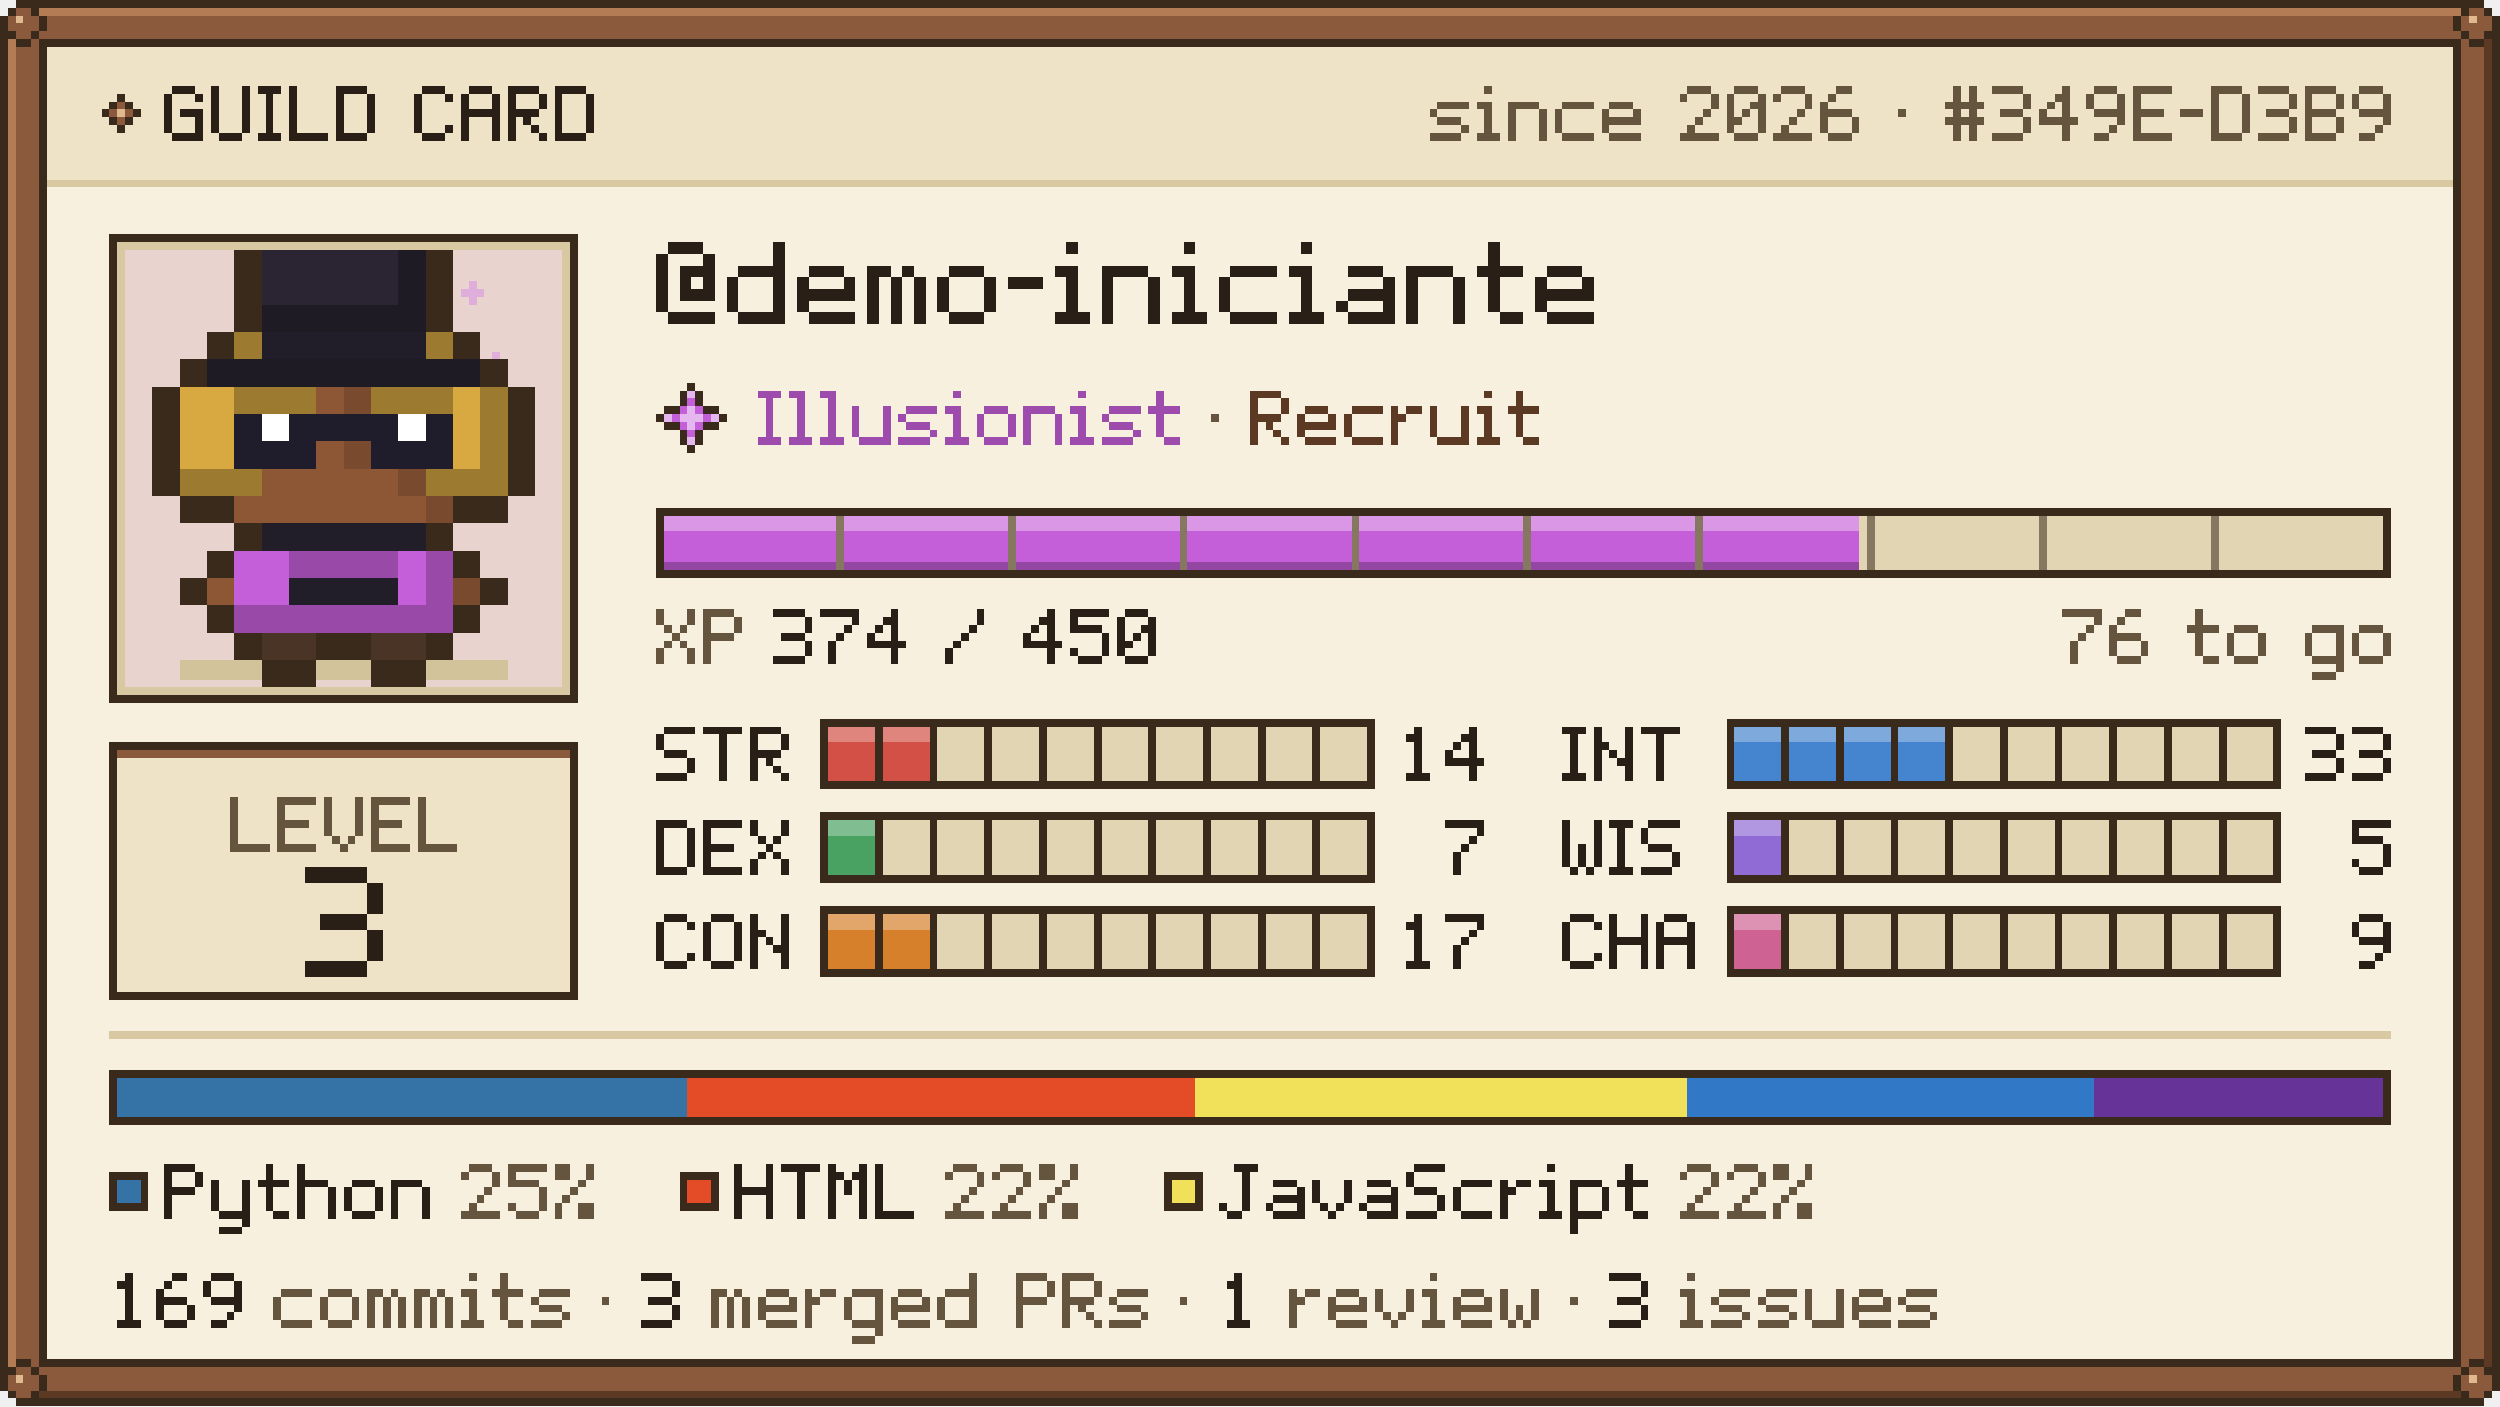
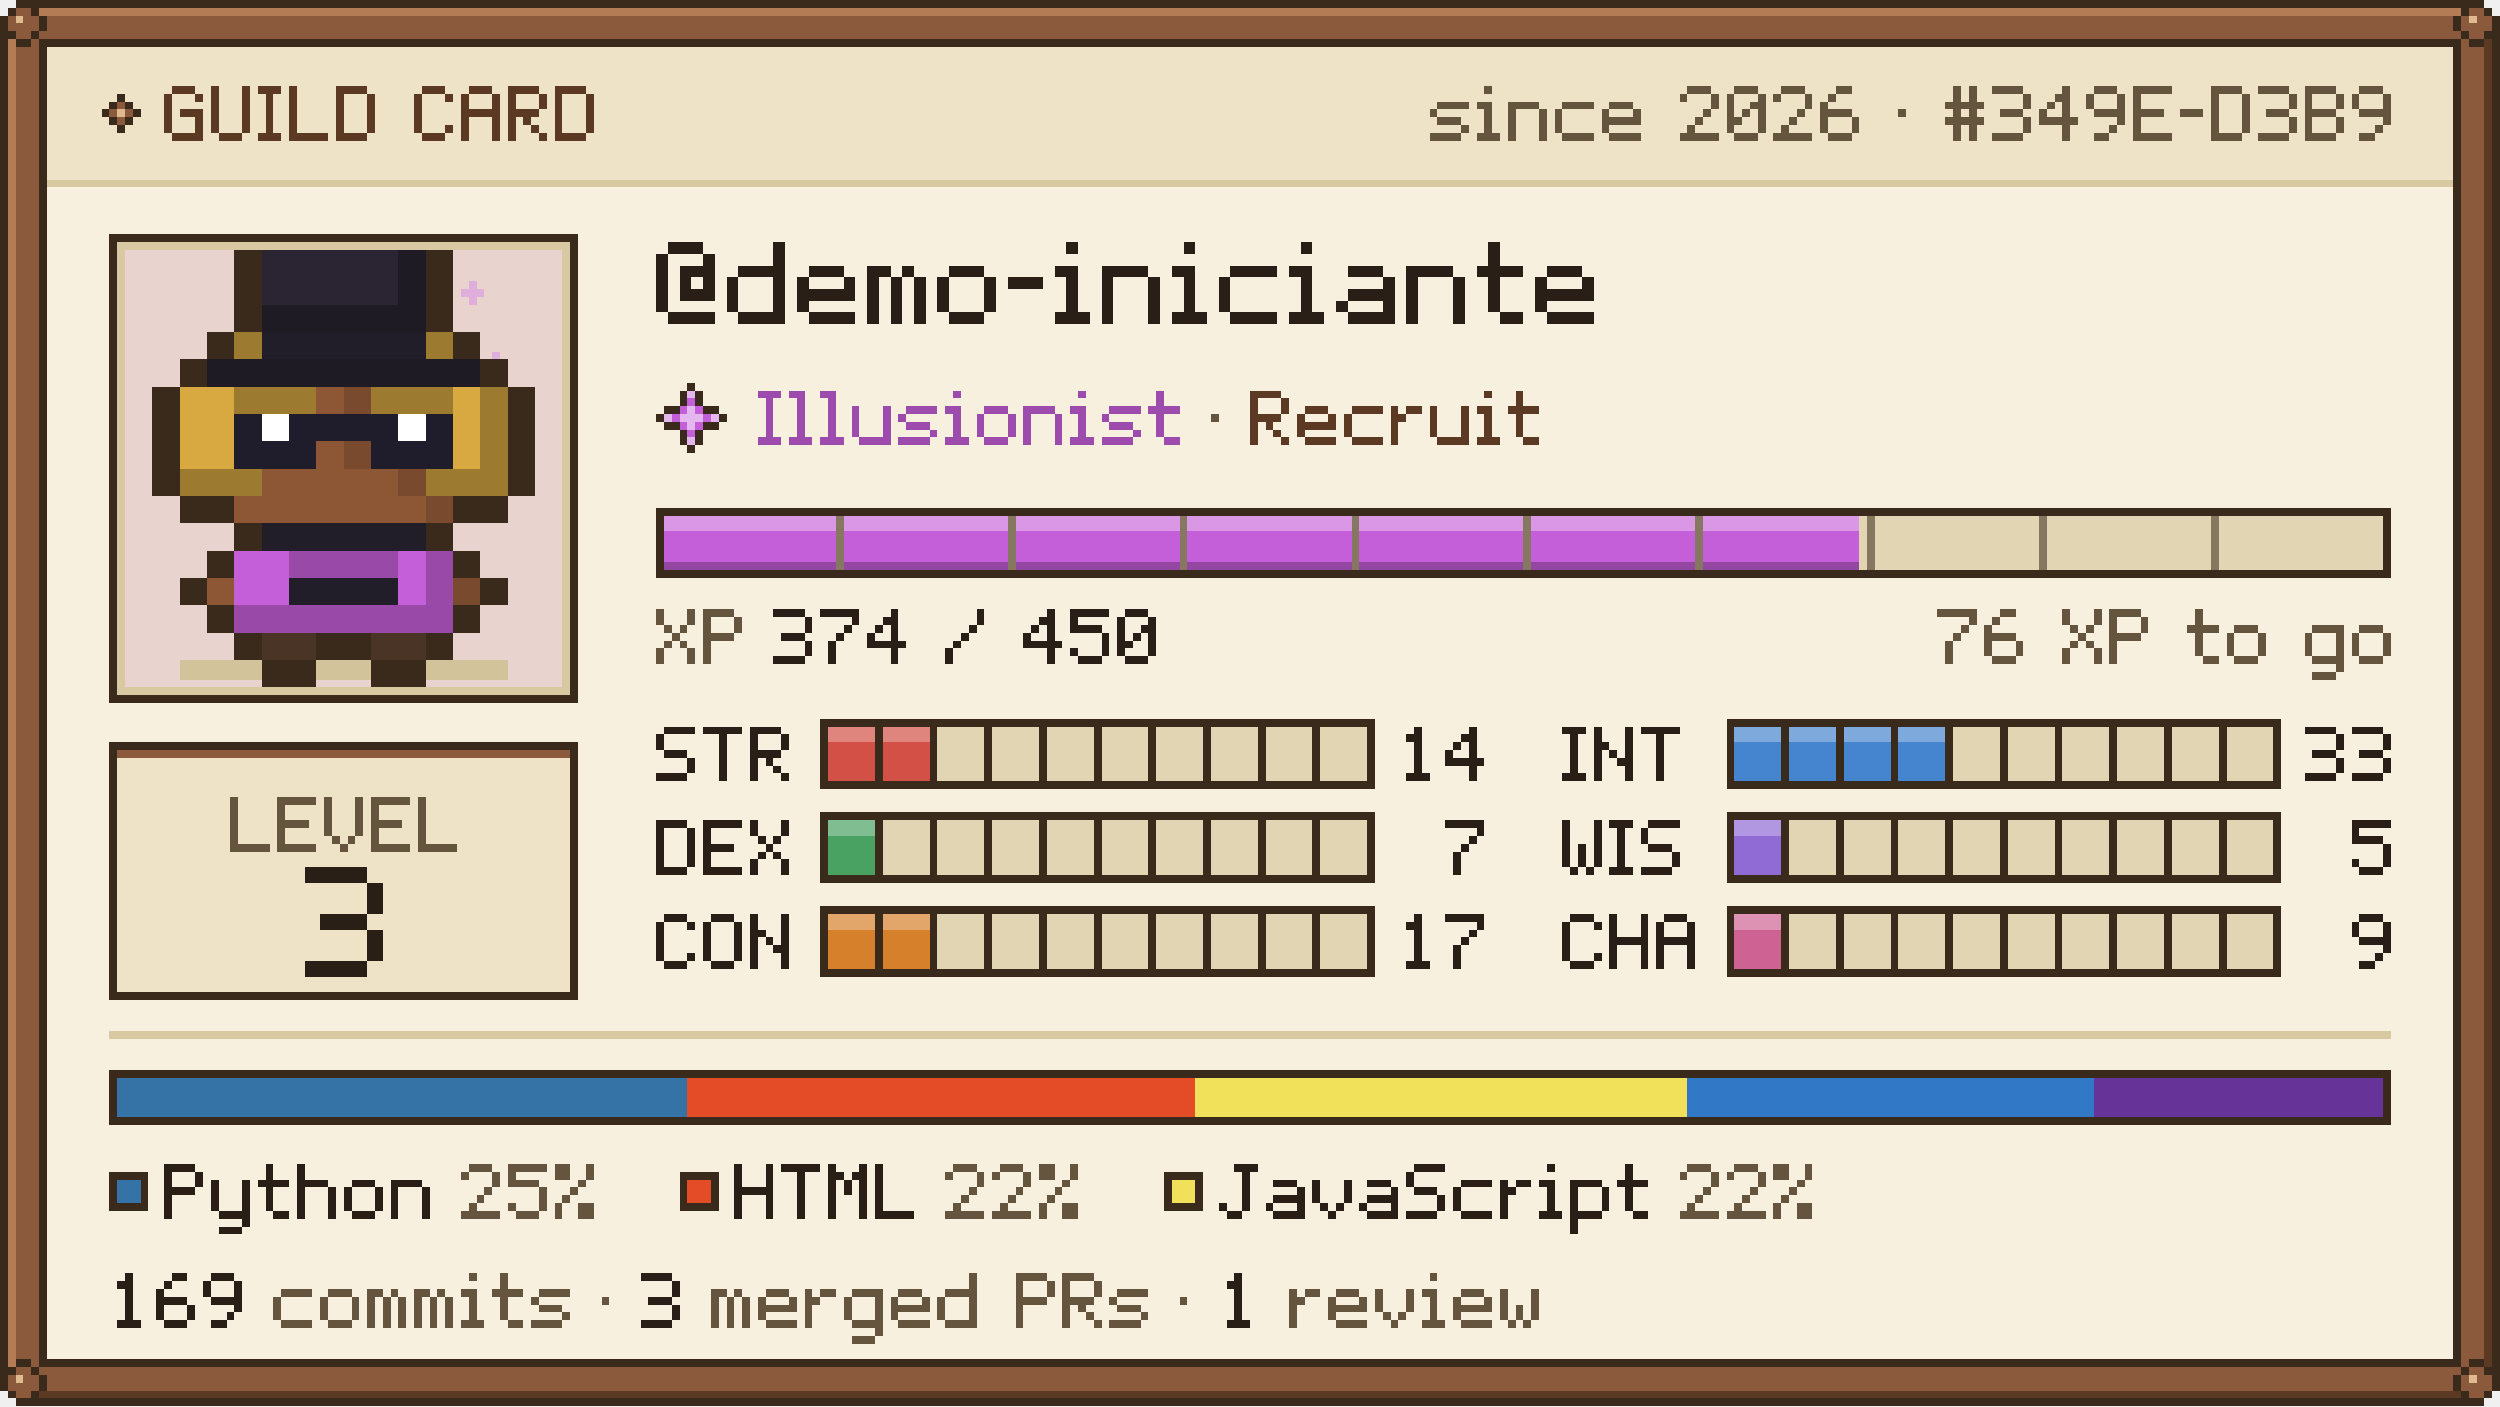
<svg xmlns="http://www.w3.org/2000/svg" width="640" height="360" viewBox="0 0 640 360" role="img" aria-labelledby="gc-title gc-desc" shape-rendering="crispEdges">
  <defs>
    <path id="g47" d="M1 0h3v1h-3zM0 1h1v5h-1zM4 1h1v1h-1zM2 3h3v1h-3zM4 4h1v3h-1zM1 6h3v1h-3z" />
    <path id="g55" d="M0 0h1v6h-1zM4 0h1v6h-1zM1 6h3v1h-3z" />
    <path id="g49" d="M0 0h3v1h-3zM1 1h1v6h-1zM0 6h1v1h-1zM2 6h1v1h-1z" />
    <path id="g4c" d="M0 0h1v7h-1zM1 6h4v1h-4z" />
    <path id="g44" d="M0 0h4v1h-4zM0 1h1v6h-1zM4 1h1v5h-1zM1 6h3v1h-3z" />
    <path id="g43" d="M1 0h3v1h-3zM0 1h1v5h-1zM4 1h1v1h-1zM4 5h1v1h-1zM1 6h3v1h-3z" />
    <path id="g41" d="M1 0h3v1h-3zM0 1h1v6h-1zM4 1h1v6h-1zM1 3h3v1h-3z" />
    <path id="g52" d="M0 0h4v1h-4zM0 1h1v6h-1zM4 1h1v2h-1zM1 3h3v1h-3zM2 4h1v1h-1zM3 5h1v1h-1zM4 6h1v1h-1z" />
    <path id="g73" d="M1 2h4v1h-4zM0 3h1v1h-1zM1 4h3v1h-3zM4 5h1v1h-1zM0 6h4v1h-4z" />
    <path id="g69" d="M1 0h1v1h-1zM0 2h2v1h-2zM1 3h1v4h-1zM0 6h1v1h-1zM2 6h1v1h-1z" />
    <path id="g6e" d="M0 2h4v1h-4zM0 3h1v4h-1zM4 3h1v4h-1z" />
    <path id="g63" d="M1 2h4v1h-4zM0 3h1v3h-1zM1 6h4v1h-4z" />
    <path id="g65" d="M1 2h3v1h-3zM0 3h1v3h-1zM4 3h1v2h-1zM1 4h3v1h-3zM1 6h4v1h-4z" />
    <path id="g32" d="M1 0h3v1h-3zM0 1h1v1h-1zM4 1h1v2h-1zM3 3h1v1h-1zM2 4h1v1h-1zM1 5h1v2h-1zM0 6h1v1h-1zM2 6h3v1h-3z" />
    <path id="g30" d="M1 0h3v1h-3zM0 1h1v5h-1zM4 1h1v5h-1zM3 2h1v1h-1zM2 3h1v1h-1zM1 4h1v1h-1zM1 6h3v1h-3z" />
    <path id="g36" d="M2 0h2v1h-2zM1 1h1v1h-1zM0 2h1v4h-1zM1 3h3v1h-3zM4 4h1v2h-1zM1 6h3v1h-3z" />
    <path id="gb7" d="M0 3h1v1h-1z" />
    <path id="g23" d="M1 0h1v7h-1zM3 0h1v7h-1zM0 2h1v1h-1zM2 2h1v1h-1zM4 2h1v1h-1zM0 4h1v1h-1zM2 4h1v1h-1zM4 4h1v1h-1z" />
    <path id="g33" d="M0 0h4v1h-4zM4 1h1v2h-1zM1 3h3v1h-3zM4 4h1v2h-1zM0 6h4v1h-4z" />
    <path id="g34" d="M3 0h1v7h-1zM2 1h1v1h-1zM1 2h1v1h-1zM0 3h1v2h-1zM1 4h2v1h-2zM4 4h1v1h-1z" />
    <path id="g39" d="M1 0h3v1h-3zM0 1h1v2h-1zM4 1h1v4h-1zM1 3h3v1h-3zM3 5h1v1h-1zM1 6h2v1h-2z" />
    <path id="g45" d="M0 0h5v1h-5zM0 1h1v6h-1zM1 3h3v1h-3zM1 6h4v1h-4z" />
    <path id="g2d" d="M0 3h3v1h-3z" />
    <path id="g42" d="M0 0h4v1h-4zM0 1h1v6h-1zM4 1h1v2h-1zM1 3h3v1h-3zM4 4h1v2h-1zM1 6h3v1h-3z" />
    <path id="g56" d="M0 0h1v5h-1zM4 0h1v5h-1zM1 5h1v1h-1zM3 5h1v1h-1zM2 6h1v1h-1z" />
    <path id="g40" d="M1 0h3v1h-3zM0 1h1v5h-1zM4 1h1v4h-1zM2 2h2v1h-2zM2 3h1v2h-1zM3 4h1v1h-1zM1 6h4v1h-4z" />
    <path id="g64" d="M4 0h1v7h-1zM1 2h3v1h-3zM0 3h1v3h-1zM1 6h3v1h-3z" />
    <path id="g6d" d="M0 2h2v1h-2zM3 2h1v1h-1zM0 3h1v4h-1zM2 3h1v4h-1zM4 3h1v4h-1z" />
    <path id="g6f" d="M1 2h3v1h-3zM0 3h1v3h-1zM4 3h1v3h-1zM1 6h3v1h-3z" />
    <path id="g61" d="M1 2h3v1h-3zM4 3h1v4h-1zM1 4h3v1h-3zM0 5h1v1h-1zM1 6h3v1h-3z" />
    <path id="g74" d="M1 0h1v6h-1zM0 2h1v1h-1zM2 2h2v1h-2zM2 6h2v1h-2z" />
    <path id="g6c" d="M0 0h2v1h-2zM1 1h1v6h-1zM0 6h1v1h-1zM2 6h1v1h-1z" />
    <path id="g75" d="M0 2h1v4h-1zM4 2h1v5h-1zM1 6h3v1h-3z" />
    <path id="g72" d="M0 2h1v5h-1zM2 2h2v1h-2zM1 3h1v1h-1z" />
    <path id="g58" d="M0 0h1v2h-1zM4 0h1v2h-1zM1 2h1v1h-1zM3 2h1v1h-1zM2 3h1v1h-1zM1 4h1v1h-1zM3 4h1v1h-1zM0 5h1v2h-1zM4 5h1v2h-1z" />
    <path id="g50" d="M0 0h4v1h-4zM0 1h1v6h-1zM4 1h1v2h-1zM1 3h3v1h-3z" />
    <path id="g37" d="M0 0h5v1h-5zM4 1h1v1h-1zM3 2h1v1h-1zM2 3h1v1h-1zM1 4h1v3h-1z" />
    <path id="g2f" d="M4 0h1v2h-1zM3 2h1v1h-1zM2 3h1v1h-1zM1 4h1v1h-1zM0 5h1v2h-1z" />
    <path id="g35" d="M0 0h5v1h-5zM0 1h1v2h-1zM1 2h3v1h-3zM4 3h1v3h-1zM0 5h1v1h-1zM1 6h3v1h-3z" />
    <path id="g67" d="M1 2h4v1h-4zM0 3h1v3h-1zM4 3h1v5h-1zM1 6h3v1h-3zM1 8h3v1h-3z" />
    <path id="g53" d="M1 0h4v1h-4zM0 1h1v2h-1zM1 3h3v1h-3zM4 4h1v2h-1zM0 6h4v1h-4z" />
    <path id="g54" d="M0 0h5v1h-5zM2 1h1v6h-1z" />
    <path id="g31" d="M2 0h1v7h-1zM1 1h1v1h-1zM1 6h1v1h-1zM3 6h1v1h-1z" />
    <path id="g4e" d="M0 0h1v7h-1zM4 0h1v7h-1zM1 2h1v1h-1zM2 3h1v1h-1zM3 4h1v1h-1z" />
    <path id="g57" d="M0 0h1v6h-1zM4 0h1v6h-1zM2 3h1v3h-1zM1 6h1v1h-1zM3 6h1v1h-1z" />
    <path id="g4f" d="M1 0h3v1h-3zM0 1h1v5h-1zM4 1h1v5h-1zM1 6h3v1h-3z" />
    <path id="g48" d="M0 0h1v7h-1zM4 0h1v7h-1zM1 3h3v1h-3z" />
    <path id="g79" d="M0 2h1v4h-1zM4 2h1v6h-1zM1 6h3v1h-3zM1 8h3v1h-3z" />
    <path id="g68" d="M0 0h1v7h-1zM1 2h3v1h-3zM4 3h1v4h-1z" />
    <path id="g25" d="M0 0h2v2h-2zM4 0h1v2h-1zM3 2h1v1h-1zM2 3h1v1h-1zM1 4h1v1h-1zM0 5h1v2h-1zM3 5h2v2h-2z" />
    <path id="g4d" d="M0 0h1v7h-1zM4 0h1v7h-1zM1 1h1v1h-1zM3 1h1v1h-1zM2 2h1v2h-1z" />
    <path id="g4a" d="M2 0h3v1h-3zM3 1h1v5h-1zM0 5h1v1h-1zM1 6h2v1h-2z" />
    <path id="g76" d="M0 2h1v3h-1zM4 2h1v3h-1zM1 5h1v1h-1zM3 5h1v1h-1zM2 6h1v1h-1z" />
    <path id="g70" d="M0 2h4v1h-4zM0 3h1v6h-1zM4 3h1v3h-1zM1 6h3v1h-3z" />
    <path id="g77" d="M0 2h1v4h-1zM4 2h1v4h-1zM2 4h1v2h-1zM1 6h1v1h-1zM3 6h1v1h-1z" />
  </defs>
  <path fill="#3a2a1c" d="M4 0h632v2h2v2h2v352h-2v2h-2v2h-632v-2h-2v-2h-2v-352h2v-2h2z" />
  <path fill="#8b5a3c" d="M6 2h628v2h2v2h2v348h-2v2h-2v2h-628v-2h-2v-2h-2v-348h2v-2h2z" />
  <rect x="8" y="2" width="624" height="2" fill="#b47c55" />
  <rect x="2" y="8" width="2" height="344" fill="#b47c55" />
  <rect x="8" y="356" width="624" height="2" fill="#5c3923" />
  <rect x="636" y="8" width="2" height="344" fill="#5c3923" />
  <rect x="10" y="10" width="620" height="340" fill="#3a2a1c" />
  <rect x="12" y="12" width="616" height="336" fill="#f7f0de" />
  <path fill="#3a2a1c" d="M4 0h4v2h-4zM2 2h2v2h-2zM8 2h2v2h-2zM0 4h2v4h-2zM10 4h2v4h-2zM2 8h2v2h-2zM8 8h2v2h-2zM4 10h4v2h-4z" />
  <path fill="#8b5a3c" d="M4 2h4v2h-4zM2 4h2v4h-2zM6 4h4v4h-4zM4 6h2v4h-2zM6 8h2v2h-2z" />
  <path fill="#e0b98f" d="M4 4h2v2h-2z" />
  <path fill="#3a2a1c" d="M632 0h4v2h-4zM630 2h2v2h-2zM636 2h2v2h-2zM628 4h2v4h-2zM638 4h2v4h-2zM630 8h2v2h-2zM636 8h2v2h-2zM632 10h4v2h-4z" />
  <path fill="#8b5a3c" d="M632 2h4v2h-4zM630 4h2v4h-2zM634 4h4v4h-4zM632 6h2v4h-2zM634 8h2v2h-2z" />
  <path fill="#e0b98f" d="M632 4h2v2h-2z" />
  <path fill="#3a2a1c" d="M4 348h4v2h-4zM2 350h2v2h-2zM8 350h2v2h-2zM0 352h2v4h-2zM10 352h2v4h-2zM2 356h2v2h-2zM8 356h2v2h-2zM4 358h4v2h-4z" />
  <path fill="#8b5a3c" d="M4 350h4v2h-4zM2 352h2v4h-2zM6 352h4v4h-4zM4 354h2v4h-2zM6 356h2v2h-2z" />
  <path fill="#e0b98f" d="M4 352h2v2h-2z" />
  <path fill="#3a2a1c" d="M632 348h4v2h-4zM630 350h2v2h-2zM636 350h2v2h-2zM628 352h2v4h-2zM638 352h2v4h-2zM630 356h2v2h-2zM636 356h2v2h-2zM632 358h4v2h-4z" />
  <path fill="#8b5a3c" d="M632 350h4v2h-4zM630 352h2v4h-2zM634 352h4v4h-4zM632 354h2v4h-2zM634 356h2v2h-2z" />
  <path fill="#e0b98f" d="M632 352h2v2h-2z" />
  <rect x="12" y="12" width="616" height="34" fill="#eee3c6" />
  <rect x="12" y="46" width="616" height="2" fill="#d8c9a3" />
  <path fill="#3a2a1c" d="M30 24h2v2h-2zM28 26h2v2h-2zM32 26h2v2h-2zM26 28h2v2h-2zM34 28h2v2h-2zM28 30h2v2h-2zM32 30h2v2h-2zM30 32h2v2h-2z" />
  <path fill="#8b5a3c" d="M30 26h2v2h-2zM28 28h2v2h-2zM32 28h2v2h-2zM30 30h2v2h-2z" />
  <path fill="#e0b98f" d="M30 28h2v2h-2z" />
-   <g fill="#2a1f16" transform="translate(42 22) scale(2)">
+   <g fill="#5c3923" transform="translate(42 22) scale(2)">
    <use href="#g47" />
    <use href="#g55" x="6" />
    <use href="#g49" x="12" />
    <use href="#g4c" x="16" />
    <use href="#g44" x="22" />
    <use href="#g43" x="32" />
    <use href="#g41" x="38" />
    <use href="#g52" x="44" />
    <use href="#g44" x="50" />
  </g>
  <g fill="#65543e" transform="translate(366 22) scale(2)">
    <use href="#g73" />
    <use href="#g69" x="6" />
    <use href="#g6e" x="10" />
    <use href="#g63" x="16" />
    <use href="#g65" x="22" />
    <use href="#g32" x="32" />
    <use href="#g30" x="38" />
    <use href="#g32" x="44" />
    <use href="#g36" x="50" />
    <use href="#gb7" x="60" />
    <use href="#g23" x="66" />
    <use href="#g33" x="72" />
    <use href="#g34" x="78" />
    <use href="#g39" x="84" />
    <use href="#g45" x="90" />
    <use href="#g2d" x="96" />
    <use href="#g44" x="100" />
    <use href="#g33" x="106" />
    <use href="#g42" x="112" />
    <use href="#g39" x="118" />
  </g>
  <rect x="28" y="60" width="120" height="120" fill="#3a2a1c" />
  <rect x="30" y="62" width="116" height="116" fill="#d8c9a3" />
  <rect x="32" y="64" width="112" height="112" fill="#e9d3cf" />
  <path fill="#dfaedb" d="M56 112h2v6h-2zM54 114h6v2h-6zM126 90h2v6h-2zM124 92h6v2h-6zM56 126h2v6h-2zM54 128h6v2h-6zM58 110h2v6h-2zM56 112h6v2h-6zM120 72h2v6h-2zM118 74h6v2h-6z" />
  <rect x="46" y="169" width="84" height="5" fill="#d3c39b" />
  <path fill="#3a2a1c" d="M60 64h7v21h-7zM109 64h7v21h-7zM53 85h7v7h-7zM116 85h7v7h-7zM46 92h7v7h-7zM123 92h7v7h-7zM39 99h7v28h-7zM130 99h7v28h-7zM46 127h14v7h-14zM116 127h14v7h-14zM60 134h7v7h-7zM109 134h7v7h-7zM53 141h7v7h-7zM116 141h7v7h-7zM46 148h7v7h-7zM123 148h7v7h-7zM53 155h7v7h-7zM116 155h7v7h-7zM60 162h7v7h-7zM81 162h14v7h-14zM109 162h7v7h-7zM67 169h14v7h-14zM95 169h14v7h-14z" />
  <path fill="#2b2533" d="M67 64h35v14h-35z" />
  <path fill="#1f1b25" d="M102 64h7v21h-7zM67 78h35v7h-35zM53 92h70v7h-70z" />
  <path fill="#9c7a2f" d="M60 85h7v7h-7zM109 85h7v7h-7zM60 99h21v7h-21zM95 99h21v7h-21zM123 99h7v28h-7zM46 120h21v7h-21zM109 120h14v7h-14z" />
  <path fill="#221e29" d="M67 85h42v7h-42zM67 134h42v7h-42zM74 148h28v7h-28z" />
  <path fill="#d8a941" d="M46 99h14v21h-14zM116 99h7v21h-7z" />
  <path fill="#8d5634" d="M81 99h7v7h-7zM81 113h7v21h-7zM67 120h14v14h-14zM88 120h14v14h-14zM60 127h7v7h-7zM102 127h7v7h-7zM53 148h7v7h-7z" />
  <path fill="#794a2d" d="M88 99h7v7h-7zM88 113h7v7h-7zM102 120h7v7h-7zM109 127h7v7h-7zM116 148h7v7h-7z" />
  <path fill="#1f1d2b" d="M60 106h7v14h-7zM74 106h28v7h-28zM109 106h7v14h-7zM67 113h14v7h-14zM95 113h14v7h-14z" />
  <path fill="#ffffff" d="M67 106h7v7h-7zM102 106h7v7h-7z" />
  <path fill="#c45fd9" d="M60 141h14v14h-14zM102 141h7v14h-7z" />
  <path fill="#994aa9" d="M74 141h28v7h-28zM109 141h7v21h-7zM60 155h49v7h-49z" />
  <path fill="#4a3426" d="M67 162h14v7h-14zM95 162h14v7h-14z" />
  <rect x="28" y="190" width="120" height="66" fill="#3a2a1c" />
  <rect x="30" y="192" width="116" height="62" fill="#eee3c6" />
  <rect x="30" y="192" width="116" height="2" fill="#8b5a3c" />
  <g fill="#65543e" transform="translate(59 204) scale(2)">
    <use href="#g4c" />
    <use href="#g45" x="6" />
    <use href="#g56" x="12" />
    <use href="#g45" x="18" />
    <use href="#g4c" x="24" />
  </g>
  <g fill="#2a1f16" transform="translate(78 222) scale(4)">
    <use href="#g33" />
  </g>
  <g fill="#2a1f16" transform="translate(168 62) scale(3)">
    <use href="#g40" />
    <use href="#g64" x="6" />
    <use href="#g65" x="12" />
    <use href="#g6d" x="18" />
    <use href="#g6f" x="24" />
    <use href="#g2d" x="30" />
    <use href="#g69" x="34" />
    <use href="#g6e" x="38" />
    <use href="#g69" x="44" />
    <use href="#g63" x="48" />
    <use href="#g69" x="54" />
    <use href="#g61" x="58" />
    <use href="#g6e" x="64" />
    <use href="#g74" x="70" />
    <use href="#g65" x="75" />
  </g>
  <path fill="#3a2a1c" d="M176 98h2v2h-2zM174 100h2v4h-2zM178 100h2v4h-2zM170 104h4v2h-4zM180 104h4v2h-4zM168 106h2v2h-2zM184 106h2v2h-2zM170 108h4v2h-4zM180 108h4v2h-4zM174 110h2v4h-2zM178 110h2v4h-2zM176 114h2v2h-2z" />
  <path fill="#c45fd9" d="M176 102h2v2h-2zM174 104h2v2h-2zM178 104h2v2h-2zM172 106h2v2h-2zM180 106h2v2h-2zM174 108h2v2h-2zM178 108h2v2h-2zM176 110h2v2h-2z" />
  <path fill="#e4b7ee" d="M176 100h2v2h-2zM176 104h2v6h-2zM170 106h2v2h-2zM174 106h2v2h-2zM178 106h2v2h-2zM182 106h2v2h-2zM176 112h2v2h-2z" />
  <g fill="#9d4cae" transform="translate(194 100) scale(2)">
    <use href="#g49" />
    <use href="#g6c" x="4" />
    <use href="#g6c" x="8" />
    <use href="#g75" x="12" />
    <use href="#g73" x="18" />
    <use href="#g69" x="24" />
    <use href="#g6f" x="28" />
    <use href="#g6e" x="34" />
    <use href="#g69" x="40" />
    <use href="#g73" x="44" />
    <use href="#g74" x="50" />
  </g>
  <g fill="#65543e" transform="translate(302 100) scale(2)">
    <use href="#gb7" x="4" />
  </g>
  <g fill="#5c3923" transform="translate(320 100) scale(2)">
    <use href="#g52" />
    <use href="#g65" x="6" />
    <use href="#g63" x="12" />
    <use href="#g72" x="18" />
    <use href="#g75" x="23" />
    <use href="#g69" x="29" />
    <use href="#g74" x="33" />
  </g>
  <rect x="168" y="130" width="444" height="18" fill="#3a2a1c" />
  <rect x="170" y="132" width="440" height="14" fill="#e2d5b4" />
  <rect x="170" y="132" width="306" height="14" fill="#c45fd9" />
  <rect x="170" y="132" width="306" height="4" fill="#d997e6" />
  <rect x="170" y="144" width="306" height="2" fill="#9347a3" />
  <path fill="#867760" d="M214 132h2v14h-2zM258 132h2v14h-2zM302 132h2v14h-2zM346 132h2v14h-2zM390 132h2v14h-2zM434 132h2v14h-2zM478 132h2v14h-2zM522 132h2v14h-2zM566 132h2v14h-2z" />
  <g fill="#65543e" transform="translate(168 156) scale(2)">
    <use href="#g58" />
    <use href="#g50" x="6" />
  </g>
  <g fill="#2a1f16" transform="translate(198 156) scale(2)">
    <use href="#g33" />
    <use href="#g37" x="6" />
    <use href="#g34" x="12" />
    <use href="#g2f" x="22" />
    <use href="#g34" x="32" />
    <use href="#g35" x="38" />
    <use href="#g30" x="44" />
  </g>
-   <g fill="#65543e" transform="translate(528 156) scale(2)">
+   <g fill="#65543e" transform="translate(496 156) scale(2)">
    <use href="#g37" />
    <use href="#g36" x="6" />
-     <use href="#g74" x="16" />
-     <use href="#g6f" x="21" />
-     <use href="#g67" x="31" />
+     <use href="#g58" x="16" />
+     <use href="#g50" x="22" />
+     <use href="#g74" x="32" />
    <use href="#g6f" x="37" />
+     <use href="#g67" x="47" />
+     <use href="#g6f" x="53" />
  </g>
  <g fill="#2a1f16" transform="translate(168 186) scale(2)">
    <use href="#g53" />
    <use href="#g54" x="6" />
    <use href="#g52" x="12" />
  </g>
  <rect x="210" y="184" width="142" height="18" fill="#3a2a1c" />
  <path fill="#e2d5b4" d="M240 186h12v14h-12zM254 186h12v14h-12zM268 186h12v14h-12zM282 186h12v14h-12zM296 186h12v14h-12zM310 186h12v14h-12zM324 186h12v14h-12zM338 186h12v14h-12z" />
  <path fill="#d25046" d="M212 186h12v14h-12zM226 186h12v14h-12z" />
  <path fill="#e0857e" d="M212 186h12v4h-12zM226 186h12v4h-12z" />
  <g fill="#2a1f16" transform="translate(358 186) scale(2)">
    <use href="#g31" />
    <use href="#g34" x="6" />
  </g>
  <g fill="#2a1f16" transform="translate(400 186) scale(2)">
    <use href="#g49" />
    <use href="#g4e" x="4" />
    <use href="#g54" x="10" />
  </g>
  <rect x="442" y="184" width="142" height="18" fill="#3a2a1c" />
  <path fill="#e2d5b4" d="M500 186h12v14h-12zM514 186h12v14h-12zM528 186h12v14h-12zM542 186h12v14h-12zM556 186h12v14h-12zM570 186h12v14h-12z" />
  <path fill="#4584ce" d="M444 186h12v14h-12zM458 186h12v14h-12zM472 186h12v14h-12zM486 186h12v14h-12z" />
  <path fill="#7da9dd" d="M444 186h12v4h-12zM458 186h12v4h-12zM472 186h12v4h-12zM486 186h12v4h-12z" />
  <g fill="#2a1f16" transform="translate(590 186) scale(2)">
    <use href="#g33" />
    <use href="#g33" x="6" />
  </g>
  <g fill="#2a1f16" transform="translate(168 210) scale(2)">
    <use href="#g44" />
    <use href="#g45" x="6" />
    <use href="#g58" x="12" />
  </g>
  <rect x="210" y="208" width="142" height="18" fill="#3a2a1c" />
  <path fill="#e2d5b4" d="M226 210h12v14h-12zM240 210h12v14h-12zM254 210h12v14h-12zM268 210h12v14h-12zM282 210h12v14h-12zM296 210h12v14h-12zM310 210h12v14h-12zM324 210h12v14h-12zM338 210h12v14h-12z" />
  <path fill="#49a262" d="M212 210h12v14h-12z" />
  <path fill="#80be91" d="M212 210h12v4h-12z" />
  <g fill="#2a1f16" transform="translate(370 210) scale(2)">
    <use href="#g37" />
  </g>
  <g fill="#2a1f16" transform="translate(400 210) scale(2)">
    <use href="#g57" />
    <use href="#g49" x="6" />
    <use href="#g53" x="10" />
  </g>
  <rect x="442" y="208" width="142" height="18" fill="#3a2a1c" />
  <path fill="#e2d5b4" d="M458 210h12v14h-12zM472 210h12v14h-12zM486 210h12v14h-12zM500 210h12v14h-12zM514 210h12v14h-12zM528 210h12v14h-12zM542 210h12v14h-12zM556 210h12v14h-12zM570 210h12v14h-12z" />
  <path fill="#906bd5" d="M444 210h12v14h-12z" />
  <path fill="#b197e2" d="M444 210h12v4h-12z" />
  <g fill="#2a1f16" transform="translate(602 210) scale(2)">
    <use href="#g35" />
  </g>
  <g fill="#2a1f16" transform="translate(168 234) scale(2)">
    <use href="#g43" />
    <use href="#g4f" x="6" />
    <use href="#g4e" x="12" />
  </g>
  <rect x="210" y="232" width="142" height="18" fill="#3a2a1c" />
  <path fill="#e2d5b4" d="M240 234h12v14h-12zM254 234h12v14h-12zM268 234h12v14h-12zM282 234h12v14h-12zM296 234h12v14h-12zM310 234h12v14h-12zM324 234h12v14h-12zM338 234h12v14h-12z" />
  <path fill="#d6802b" d="M212 234h12v14h-12zM226 234h12v14h-12z" />
  <path fill="#e2a66b" d="M212 234h12v4h-12zM226 234h12v4h-12z" />
  <g fill="#2a1f16" transform="translate(358 234) scale(2)">
    <use href="#g31" />
    <use href="#g37" x="6" />
  </g>
  <g fill="#2a1f16" transform="translate(400 234) scale(2)">
    <use href="#g43" />
    <use href="#g48" x="6" />
    <use href="#g41" x="12" />
  </g>
  <rect x="442" y="232" width="142" height="18" fill="#3a2a1c" />
  <path fill="#e2d5b4" d="M458 234h12v14h-12zM472 234h12v14h-12zM486 234h12v14h-12zM500 234h12v14h-12zM514 234h12v14h-12zM528 234h12v14h-12zM542 234h12v14h-12zM556 234h12v14h-12zM570 234h12v14h-12z" />
  <path fill="#ce6292" d="M444 234h12v14h-12z" />
  <path fill="#dd91b3" d="M444 234h12v4h-12z" />
  <g fill="#2a1f16" transform="translate(602 234) scale(2)">
    <use href="#g39" />
  </g>
  <rect x="28" y="264" width="584" height="2" fill="#d8c9a3" />
  <rect x="28" y="274" width="584" height="14" fill="#3a2a1c" />
  <rect x="30" y="276" width="580" height="10" fill="#e2d5b4" />
  <rect x="30" y="276" width="146" height="10" fill="#3572A5" />
  <rect x="176" y="276" width="130" height="10" fill="#e34c26" />
  <rect x="306" y="276" width="126" height="10" fill="#f1e05a" />
  <rect x="432" y="276" width="104" height="10" fill="#3178c6" />
  <rect x="536" y="276" width="74" height="10" fill="#663399" />
  <rect x="28" y="300" width="10" height="10" fill="#3a2a1c" />
  <rect x="30" y="302" width="6" height="6" fill="#3572A5" />
  <g fill="#2a1f16" transform="translate(42 298) scale(2)">
    <use href="#g50" />
    <use href="#g79" x="6" />
    <use href="#g74" x="12" />
    <use href="#g68" x="17" />
    <use href="#g6f" x="23" />
    <use href="#g6e" x="29" />
  </g>
  <g fill="#65543e" transform="translate(110 298) scale(2)">
    <use href="#g32" x="4" />
    <use href="#g35" x="10" />
    <use href="#g25" x="16" />
  </g>
  <rect x="174" y="300" width="10" height="10" fill="#3a2a1c" />
  <rect x="176" y="302" width="6" height="6" fill="#e34c26" />
  <g fill="#2a1f16" transform="translate(188 298) scale(2)">
    <use href="#g48" />
    <use href="#g54" x="6" />
    <use href="#g4d" x="12" />
    <use href="#g4c" x="18" />
  </g>
  <g fill="#65543e" transform="translate(234 298) scale(2)">
    <use href="#g32" x="4" />
    <use href="#g32" x="10" />
    <use href="#g25" x="16" />
  </g>
  <rect x="298" y="300" width="10" height="10" fill="#3a2a1c" />
  <rect x="300" y="302" width="6" height="6" fill="#f1e05a" />
  <g fill="#2a1f16" transform="translate(312 298) scale(2)">
    <use href="#g4a" />
    <use href="#g61" x="6" />
    <use href="#g76" x="12" />
    <use href="#g61" x="18" />
    <use href="#g53" x="24" />
    <use href="#g63" x="30" />
    <use href="#g72" x="36" />
    <use href="#g69" x="41" />
    <use href="#g70" x="45" />
    <use href="#g74" x="51" />
  </g>
  <g fill="#65543e" transform="translate(422 298) scale(2)">
    <use href="#g32" x="4" />
    <use href="#g32" x="10" />
    <use href="#g25" x="16" />
  </g>
  <g fill="#2a1f16" transform="translate(28 326) scale(2)">
    <use href="#g31" />
    <use href="#g36" x="6" />
    <use href="#g39" x="12" />
  </g>
  <g fill="#65543e" transform="translate(62 326) scale(2)">
    <use href="#g63" x="4" />
    <use href="#g6f" x="10" />
    <use href="#g6d" x="16" />
    <use href="#g6d" x="22" />
    <use href="#g69" x="28" />
    <use href="#g74" x="32" />
    <use href="#g73" x="37" />
  </g>
  <g fill="#65543e" transform="translate(146 326) scale(2)">
    <use href="#gb7" x="4" />
  </g>
  <g fill="#2a1f16" transform="translate(164 326) scale(2)">
    <use href="#g33" />
  </g>
  <g fill="#65543e" transform="translate(174 326) scale(2)">
    <use href="#g6d" x="4" />
    <use href="#g65" x="10" />
    <use href="#g72" x="16" />
    <use href="#g67" x="21" />
    <use href="#g65" x="27" />
    <use href="#g64" x="33" />
    <use href="#g50" x="43" />
    <use href="#g52" x="49" />
    <use href="#g73" x="55" />
  </g>
  <g fill="#65543e" transform="translate(294 326) scale(2)">
    <use href="#gb7" x="4" />
  </g>
  <g fill="#2a1f16" transform="translate(312 326) scale(2)">
    <use href="#g31" />
  </g>
  <g fill="#65543e" transform="translate(322 326) scale(2)">
    <use href="#g72" x="4" />
    <use href="#g65" x="9" />
    <use href="#g76" x="15" />
    <use href="#g69" x="21" />
    <use href="#g65" x="25" />
    <use href="#g77" x="31" />
  </g>
-   <g fill="#65543e" transform="translate(394 326) scale(2)">
-     <use href="#gb7" x="4" />
-   </g>
-   <g fill="#2a1f16" transform="translate(412 326) scale(2)">
-     <use href="#g33" />
-   </g>
-   <g fill="#65543e" transform="translate(422 326) scale(2)">
-     <use href="#g69" x="4" />
-     <use href="#g73" x="8" />
-     <use href="#g73" x="14" />
-     <use href="#g75" x="20" />
-     <use href="#g65" x="26" />
-     <use href="#g73" x="32" />
-   </g>
</svg>
